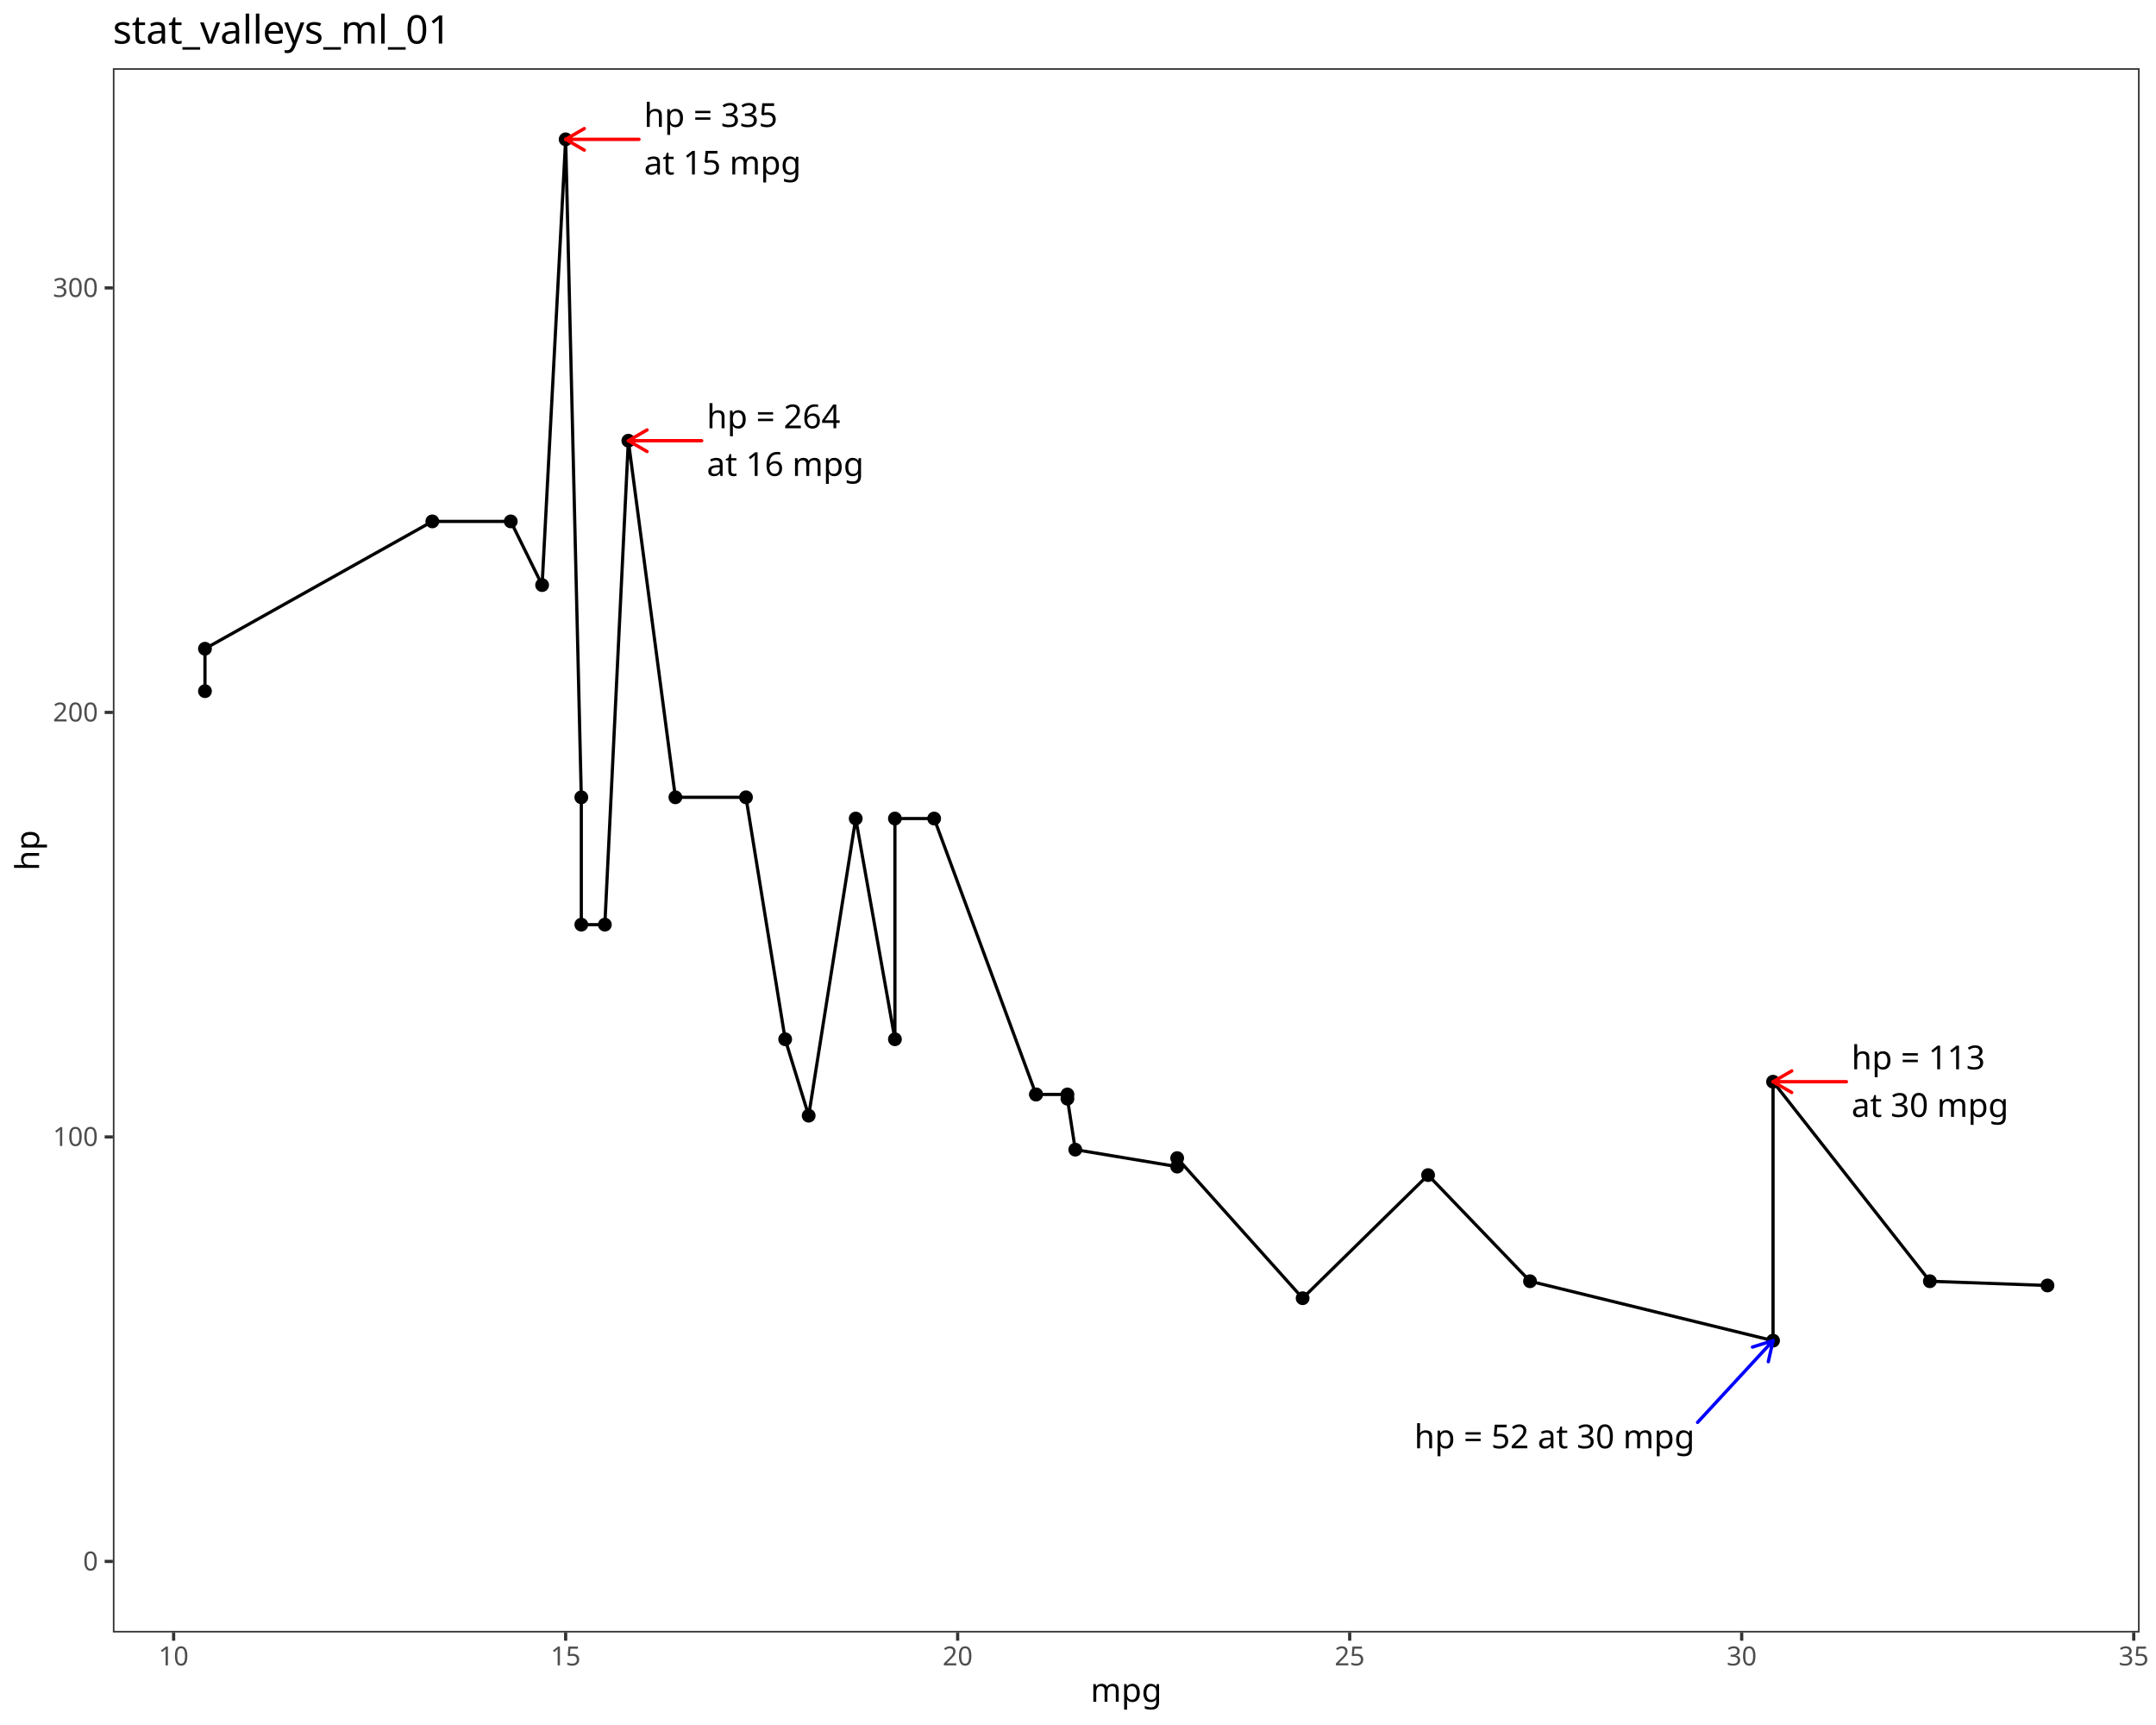
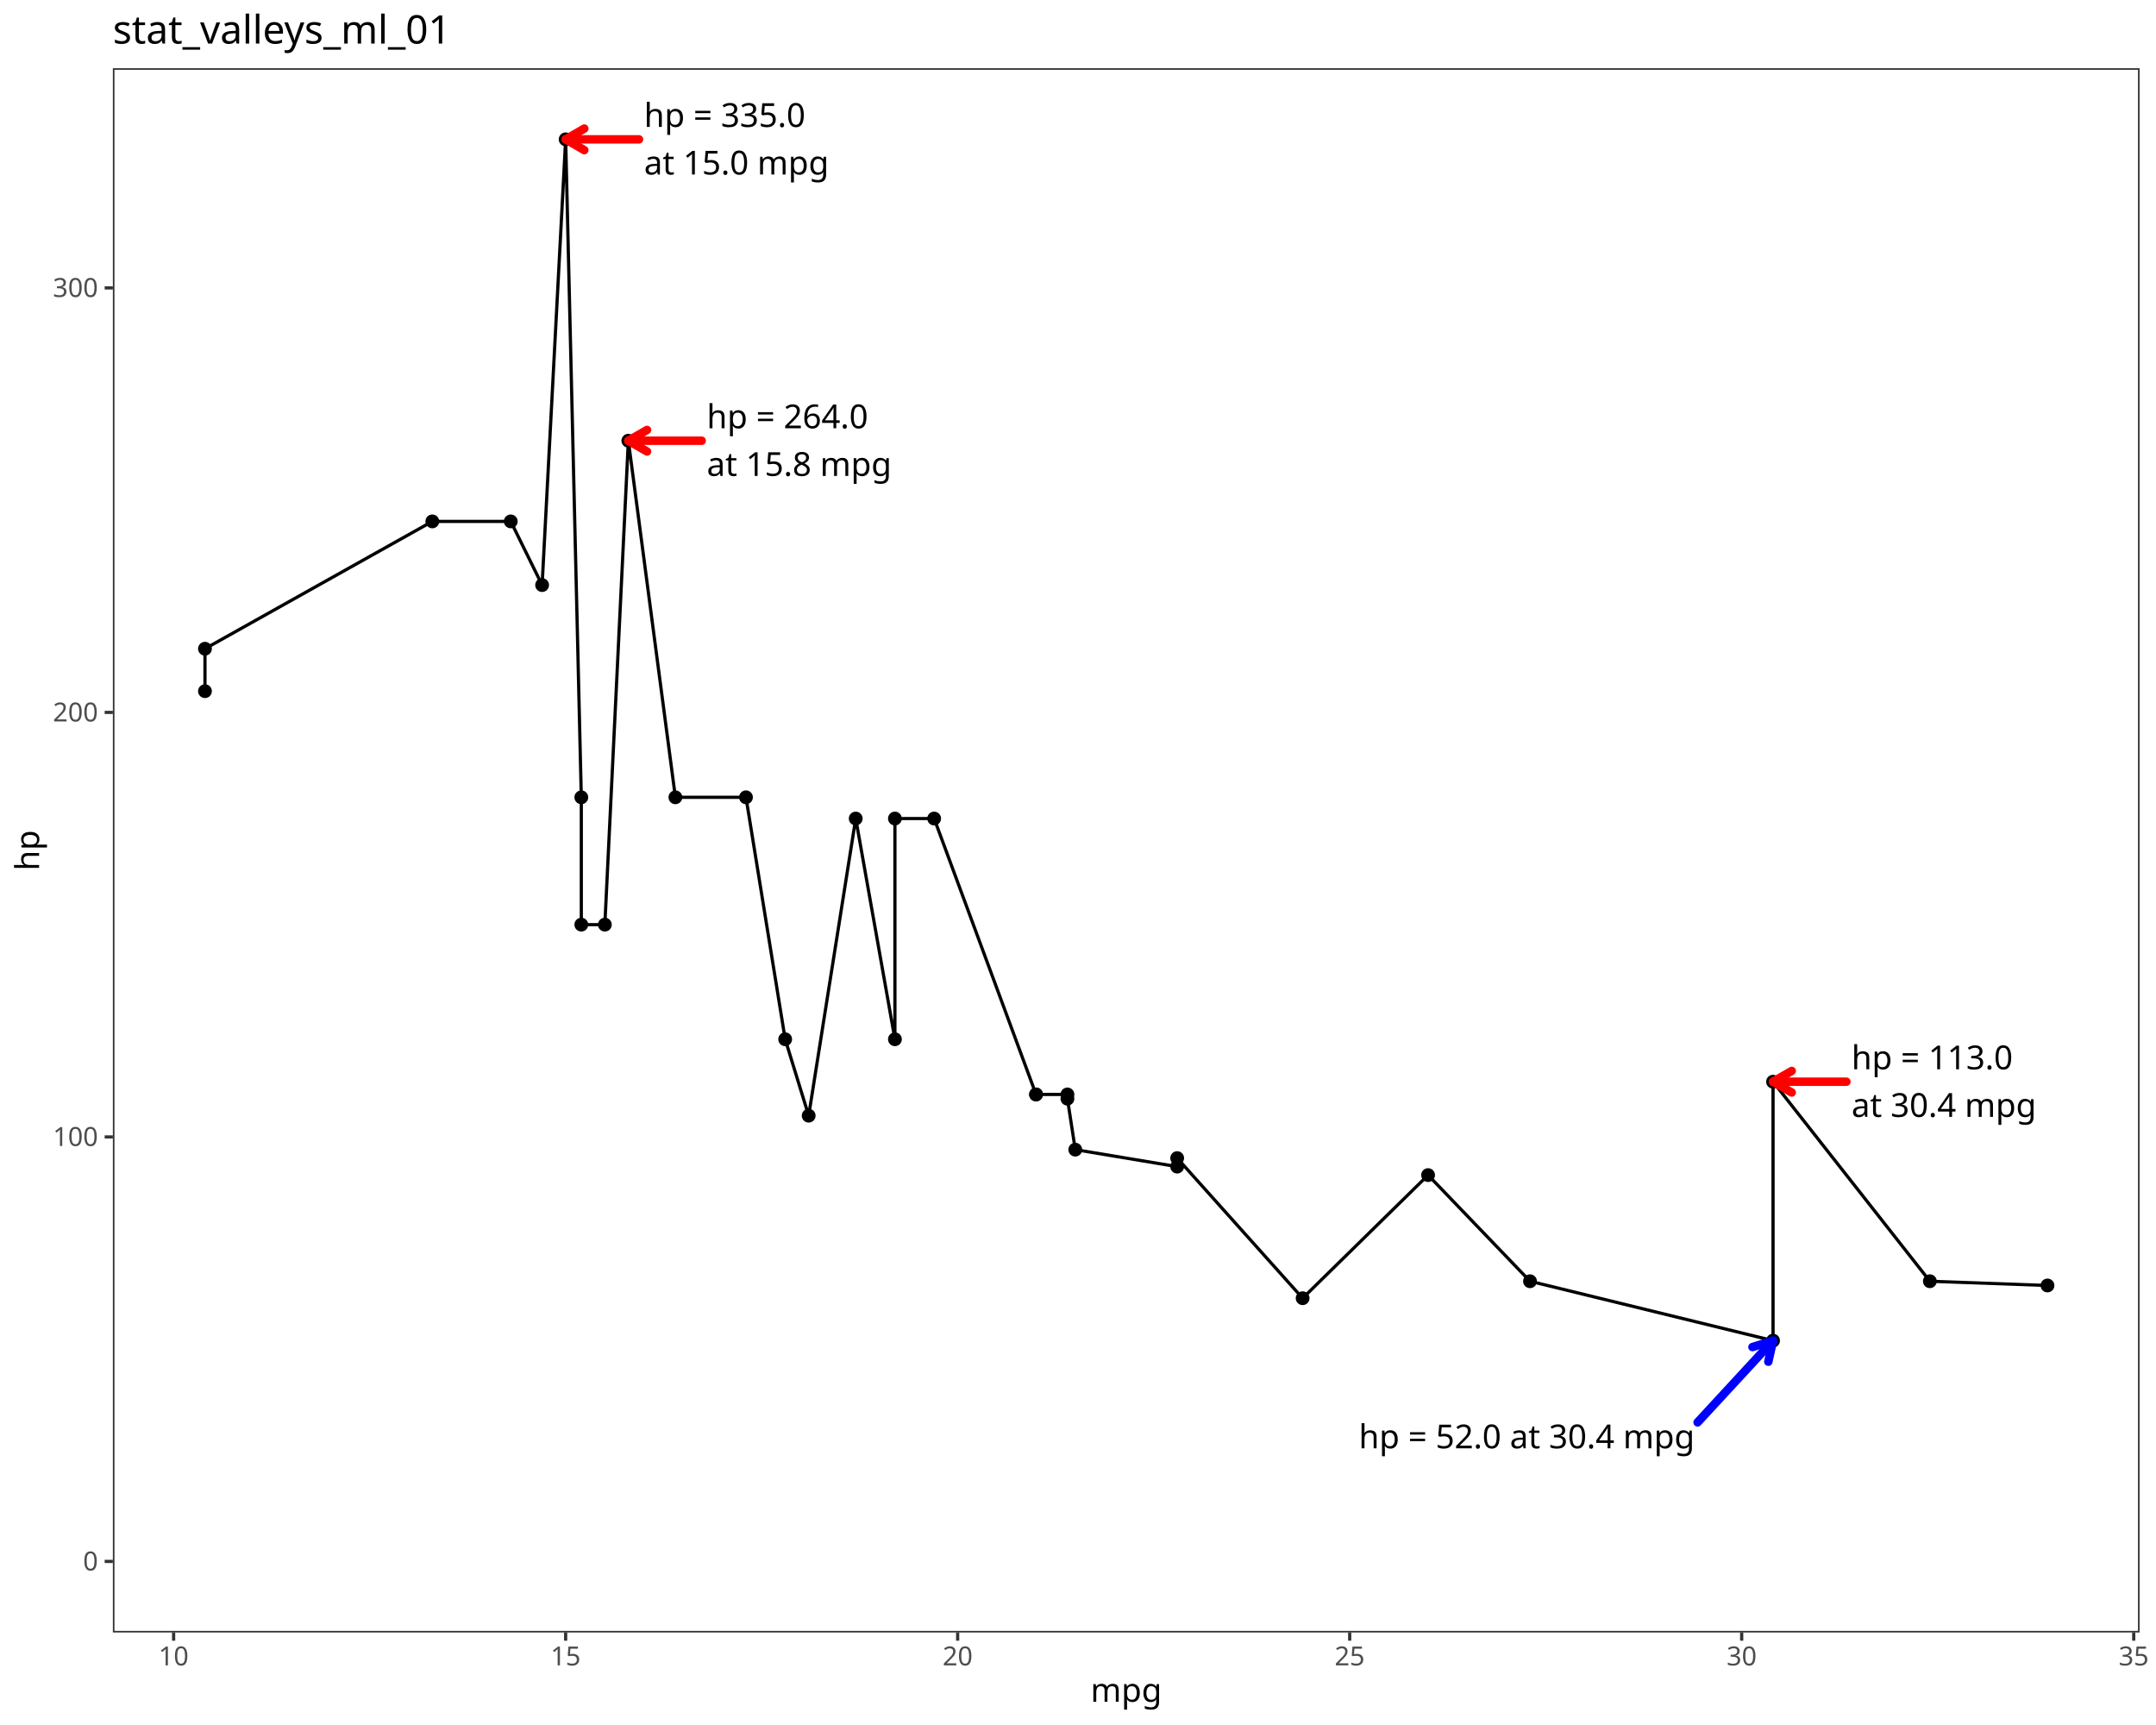
<svg xmlns="http://www.w3.org/2000/svg" class="svglite" data-engine-version="2.0" width="720.00pt" height="576.00pt" viewBox="0 0 720.00 576.00">
  <defs>
    <style type="text/css">
    .svglite line, .svglite polyline, .svglite polygon, .svglite path, .svglite rect, .svglite circle {
      fill: none;
      stroke: #000000;
      stroke-linecap: round;
      stroke-linejoin: round;
      stroke-miterlimit: 10.00;
    }
  </style>
  </defs>
  <rect width="100%" height="100%" style="stroke: none; fill: #FFFFFF;" />
  <defs>
    <clipPath id="cpMC4wMHw3MjAuMDB8MC4wMHw1NzYuMDA=">
      <rect x="0.00" y="0.00" width="720.00" height="576.00" />
    </clipPath>
  </defs>
  <g clip-path="url(#cpMC4wMHw3MjAuMDB8MC4wMHw1NzYuMDA=)">
    <rect x="0.00" y="0.00" width="720.00" height="576.00" style="stroke-width: 1.07; stroke: #FFFFFF; fill: #FFFFFF;" />
  </g>
  <defs>
    <clipPath id="cpMzcuNjl8NzE0LjUyfDIyLjc4fDU0NS4xMQ==">
      <rect x="37.69" y="22.78" width="676.83" height="522.33" />
    </clipPath>
  </defs>
  <g clip-path="url(#cpMzcuNjl8NzE0LjUyfDIyLjc4fDU0NS4xMQ==)">
    <rect x="37.69" y="22.78" width="676.83" height="522.33" style="stroke-width: 1.07; stroke: none; fill: #FFFFFF;" />
    <polyline points="68.45,230.79 68.45,216.62 144.38,174.10 170.57,174.10 181.04,195.36 188.90,46.53 194.13,266.23 194.13,308.75 201.99,308.75 209.84,147.16 225.55,266.23 249.12,266.23 262.21,347.02 270.06,372.54 285.77,273.32 298.86,347.02 298.86,273.32 311.96,273.32 345.99,365.45 345.99,365.45 356.47,365.45 356.47,366.87 359.09,383.88 393.12,389.55 393.12,386.71 435.02,433.49 476.91,392.38 510.95,427.82 592.11,447.66 592.11,361.20 644.48,427.82 683.76,429.24 " style="stroke-width: 1.07; stroke-linecap: butt;" />
    <circle cx="345.99" cy="365.45" r="1.95" style="stroke-width: 0.71; fill: #000000;" />
    <circle cx="345.99" cy="365.45" r="1.95" style="stroke-width: 0.71; fill: #000000;" />
    <circle cx="393.12" cy="389.55" r="1.95" style="stroke-width: 0.71; fill: #000000;" />
    <circle cx="356.47" cy="365.45" r="1.95" style="stroke-width: 0.71; fill: #000000;" />
    <circle cx="285.77" cy="273.32" r="1.95" style="stroke-width: 0.71; fill: #000000;" />
    <circle cx="270.06" cy="372.54" r="1.95" style="stroke-width: 0.71; fill: #000000;" />
    <circle cx="170.57" cy="174.10" r="1.95" style="stroke-width: 0.71; fill: #000000;" />
    <circle cx="435.02" cy="433.49" r="1.95" style="stroke-width: 0.71; fill: #000000;" />
    <circle cx="393.12" cy="386.71" r="1.95" style="stroke-width: 0.71; fill: #000000;" />
    <circle cx="298.86" cy="347.02" r="1.95" style="stroke-width: 0.71; fill: #000000;" />
    <circle cx="262.21" cy="347.02" r="1.95" style="stroke-width: 0.71; fill: #000000;" />
    <circle cx="225.55" cy="266.23" r="1.95" style="stroke-width: 0.71; fill: #000000;" />
    <circle cx="249.12" cy="266.23" r="1.95" style="stroke-width: 0.71; fill: #000000;" />
    <circle cx="194.13" cy="266.23" r="1.95" style="stroke-width: 0.71; fill: #000000;" />
    <circle cx="68.45" cy="230.79" r="1.95" style="stroke-width: 0.71; fill: #000000;" />
    <circle cx="68.45" cy="216.62" r="1.95" style="stroke-width: 0.71; fill: #000000;" />
    <circle cx="181.04" cy="195.36" r="1.95" style="stroke-width: 0.71; fill: #000000;" />
    <circle cx="644.48" cy="427.82" r="1.95" style="stroke-width: 0.71; fill: #000000;" />
    <circle cx="592.11" cy="447.66" r="1.95" style="stroke-width: 0.71; fill: #000000;" />
    <circle cx="683.76" cy="429.24" r="1.95" style="stroke-width: 0.71; fill: #000000;" />
    <circle cx="359.09" cy="383.88" r="1.95" style="stroke-width: 0.71; fill: #000000;" />
    <circle cx="201.99" cy="308.75" r="1.95" style="stroke-width: 0.71; fill: #000000;" />
    <circle cx="194.13" cy="308.75" r="1.95" style="stroke-width: 0.71; fill: #000000;" />
    <circle cx="144.38" cy="174.10" r="1.95" style="stroke-width: 0.71; fill: #000000;" />
    <circle cx="298.86" cy="273.32" r="1.95" style="stroke-width: 0.71; fill: #000000;" />
    <circle cx="510.95" cy="427.82" r="1.95" style="stroke-width: 0.71; fill: #000000;" />
    <circle cx="476.91" cy="392.38" r="1.95" style="stroke-width: 0.71; fill: #000000;" />
    <circle cx="592.11" cy="361.20" r="1.95" style="stroke-width: 0.71; fill: #000000;" />
    <circle cx="209.84" cy="147.16" r="1.95" style="stroke-width: 0.71; fill: #000000;" />
    <circle cx="311.96" cy="273.32" r="1.95" style="stroke-width: 0.71; fill: #000000;" />
    <circle cx="188.90" cy="46.53" r="1.95" style="stroke-width: 0.71; fill: #000000;" />
    <circle cx="356.47" cy="366.87" r="1.95" style="stroke-width: 0.71; fill: #000000;" />
-     <line x1="213.39" y1="46.53" x2="188.90" y2="46.53" style="stroke-width: 1.12; stroke: #FF0000;" />
-     <polyline points="195.13,42.93 188.90,46.53 195.13,50.13 " style="stroke-width: 1.12; stroke: #FF0000;" />
-     <text x="215.08" y="42.38" style="font-size: 11.04px; font-family: sans;" textLength="43.29px" lengthAdjust="spacingAndGlyphs">hp = 335</text>
-     <text x="215.08" y="58.27" style="font-size: 11.04px; font-family: sans;" textLength="52.17px" lengthAdjust="spacingAndGlyphs"> at 15 mpg</text>
-     <line x1="234.33" y1="147.16" x2="209.84" y2="147.16" style="stroke-width: 1.12; stroke: #FF0000;" />
-     <polyline points="216.08,143.56 209.84,147.16 216.08,150.76 " style="stroke-width: 1.12; stroke: #FF0000;" />
-     <text x="236.02" y="143.01" style="font-size: 11.04px; font-family: sans;" textLength="43.29px" lengthAdjust="spacingAndGlyphs">hp = 264</text>
-     <text x="236.02" y="158.91" style="font-size: 11.04px; font-family: sans;" textLength="52.17px" lengthAdjust="spacingAndGlyphs"> at 16 mpg</text>
-     <line x1="616.61" y1="361.20" x2="592.11" y2="361.20" style="stroke-width: 1.12; stroke: #FF0000;" />
-     <polyline points="598.35,357.60 592.11,361.20 598.35,364.80 " style="stroke-width: 1.12; stroke: #FF0000;" />
-     <text x="618.30" y="357.05" style="font-size: 11.04px; font-family: sans;" textLength="43.29px" lengthAdjust="spacingAndGlyphs">hp = 113</text>
-     <text x="618.30" y="372.95" style="font-size: 11.04px; font-family: sans;" textLength="52.17px" lengthAdjust="spacingAndGlyphs"> at 30 mpg</text>
-     <line x1="566.91" y1="474.95" x2="592.11" y2="447.66" style="stroke-width: 1.12; stroke: #0000FF;" />
-     <polyline points="590.53,454.69 592.11,447.66 585.24,449.80 " style="stroke-width: 1.12; stroke: #0000FF;" />
-     <text x="565.93" y="483.61" text-anchor="end" style="font-size: 11.04px; font-family: sans;" textLength="92.38px" lengthAdjust="spacingAndGlyphs">hp = 52 at 30 mpg </text>
+     <line x1="213.39" y1="46.53" x2="188.90" y2="46.53" style="stroke-width: 2.83; stroke: #FF0000;" />
+     <polyline points="195.13,42.93 188.90,46.53 195.13,50.13 " style="stroke-width: 2.83; stroke: #FF0000;" />
+     <text x="215.08" y="42.38" style="font-size: 11.04px; font-family: sans;" textLength="52.49px" lengthAdjust="spacingAndGlyphs">hp = 335.0</text>
+     <text x="215.08" y="58.27" style="font-size: 11.04px; font-family: sans;" textLength="61.38px" lengthAdjust="spacingAndGlyphs"> at 15.0 mpg</text>
+     <line x1="234.33" y1="147.16" x2="209.84" y2="147.16" style="stroke-width: 2.83; stroke: #FF0000;" />
+     <polyline points="216.08,143.56 209.84,147.16 216.08,150.76 " style="stroke-width: 2.83; stroke: #FF0000;" />
+     <text x="236.02" y="143.01" style="font-size: 11.04px; font-family: sans;" textLength="52.49px" lengthAdjust="spacingAndGlyphs">hp = 264.0</text>
+     <text x="236.02" y="158.91" style="font-size: 11.04px; font-family: sans;" textLength="61.38px" lengthAdjust="spacingAndGlyphs"> at 15.8 mpg</text>
+     <line x1="616.61" y1="361.20" x2="592.11" y2="361.20" style="stroke-width: 2.83; stroke: #FF0000;" />
+     <polyline points="598.35,357.60 592.11,361.20 598.35,364.80 " style="stroke-width: 2.83; stroke: #FF0000;" />
+     <text x="618.30" y="357.05" style="font-size: 11.04px; font-family: sans;" textLength="52.49px" lengthAdjust="spacingAndGlyphs">hp = 113.0</text>
+     <text x="618.30" y="372.95" style="font-size: 11.04px; font-family: sans;" textLength="61.38px" lengthAdjust="spacingAndGlyphs"> at 30.4 mpg</text>
+     <line x1="566.91" y1="474.95" x2="592.11" y2="447.66" style="stroke-width: 2.83; stroke: #0000FF;" />
+     <polyline points="590.53,454.69 592.11,447.66 585.24,449.80 " style="stroke-width: 2.83; stroke: #0000FF;" />
+     <text x="565.93" y="483.61" text-anchor="end" style="font-size: 11.04px; font-family: sans;" textLength="110.80px" lengthAdjust="spacingAndGlyphs">hp = 52.0 at 30.4 mpg </text>
    <rect x="37.69" y="22.78" width="676.83" height="522.33" style="stroke-width: 1.07; stroke: #333333;" />
  </g>
  <g clip-path="url(#cpMC4wMHw3MjAuMDB8MC4wMHw1NzYuMDA=)">
    <text x="32.76" y="524.40" text-anchor="end" style="font-size: 8.80px; fill: #4D4D4D; font-family: sans;" textLength="4.89px" lengthAdjust="spacingAndGlyphs">0</text>
    <text x="32.76" y="382.65" text-anchor="end" style="font-size: 8.80px; fill: #4D4D4D; font-family: sans;" textLength="14.68px" lengthAdjust="spacingAndGlyphs">100</text>
    <text x="32.76" y="240.91" text-anchor="end" style="font-size: 8.80px; fill: #4D4D4D; font-family: sans;" textLength="14.68px" lengthAdjust="spacingAndGlyphs">200</text>
    <text x="32.76" y="99.16" text-anchor="end" style="font-size: 8.80px; fill: #4D4D4D; font-family: sans;" textLength="14.68px" lengthAdjust="spacingAndGlyphs">300</text>
    <polyline points="34.95,521.37 37.69,521.37 " style="stroke-width: 1.07; stroke: #333333; stroke-linecap: butt;" />
    <polyline points="34.95,379.63 37.69,379.63 " style="stroke-width: 1.07; stroke: #333333; stroke-linecap: butt;" />
    <polyline points="34.95,237.88 37.69,237.88 " style="stroke-width: 1.07; stroke: #333333; stroke-linecap: butt;" />
    <polyline points="34.95,96.14 37.69,96.14 " style="stroke-width: 1.07; stroke: #333333; stroke-linecap: butt;" />
    <polyline points="57.98,547.85 57.98,545.11 " style="stroke-width: 1.07; stroke: #333333; stroke-linecap: butt;" />
    <polyline points="188.90,547.85 188.90,545.11 " style="stroke-width: 1.07; stroke: #333333; stroke-linecap: butt;" />
    <polyline points="319.81,547.85 319.81,545.11 " style="stroke-width: 1.07; stroke: #333333; stroke-linecap: butt;" />
    <polyline points="450.73,547.85 450.73,545.11 " style="stroke-width: 1.07; stroke: #333333; stroke-linecap: butt;" />
    <polyline points="581.64,547.85 581.64,545.11 " style="stroke-width: 1.07; stroke: #333333; stroke-linecap: butt;" />
    <polyline points="712.56,547.85 712.56,545.11 " style="stroke-width: 1.07; stroke: #333333; stroke-linecap: butt;" />
    <text x="57.98" y="556.10" text-anchor="middle" style="font-size: 8.80px; fill: #4D4D4D; font-family: sans;" textLength="9.79px" lengthAdjust="spacingAndGlyphs">10</text>
    <text x="188.90" y="556.10" text-anchor="middle" style="font-size: 8.80px; fill: #4D4D4D; font-family: sans;" textLength="9.79px" lengthAdjust="spacingAndGlyphs">15</text>
    <text x="319.81" y="556.10" text-anchor="middle" style="font-size: 8.80px; fill: #4D4D4D; font-family: sans;" textLength="9.79px" lengthAdjust="spacingAndGlyphs">20</text>
    <text x="450.73" y="556.10" text-anchor="middle" style="font-size: 8.80px; fill: #4D4D4D; font-family: sans;" textLength="9.79px" lengthAdjust="spacingAndGlyphs">25</text>
    <text x="581.64" y="556.10" text-anchor="middle" style="font-size: 8.80px; fill: #4D4D4D; font-family: sans;" textLength="9.79px" lengthAdjust="spacingAndGlyphs">30</text>
    <text x="712.56" y="556.10" text-anchor="middle" style="font-size: 8.80px; fill: #4D4D4D; font-family: sans;" textLength="9.79px" lengthAdjust="spacingAndGlyphs">35</text>
    <text x="376.10" y="568.24" text-anchor="middle" style="font-size: 11.00px; font-family: sans;" textLength="21.40px" lengthAdjust="spacingAndGlyphs">mpg</text>
    <text transform="translate(13.05,283.95) rotate(-90)" text-anchor="middle" style="font-size: 11.00px; font-family: sans;" textLength="12.24px" lengthAdjust="spacingAndGlyphs">hp</text>
    <text x="37.69" y="14.56" style="font-size: 13.20px; font-family: sans;" textLength="112.28px" lengthAdjust="spacingAndGlyphs">stat_valleys_ml_01</text>
  </g>
</svg>
